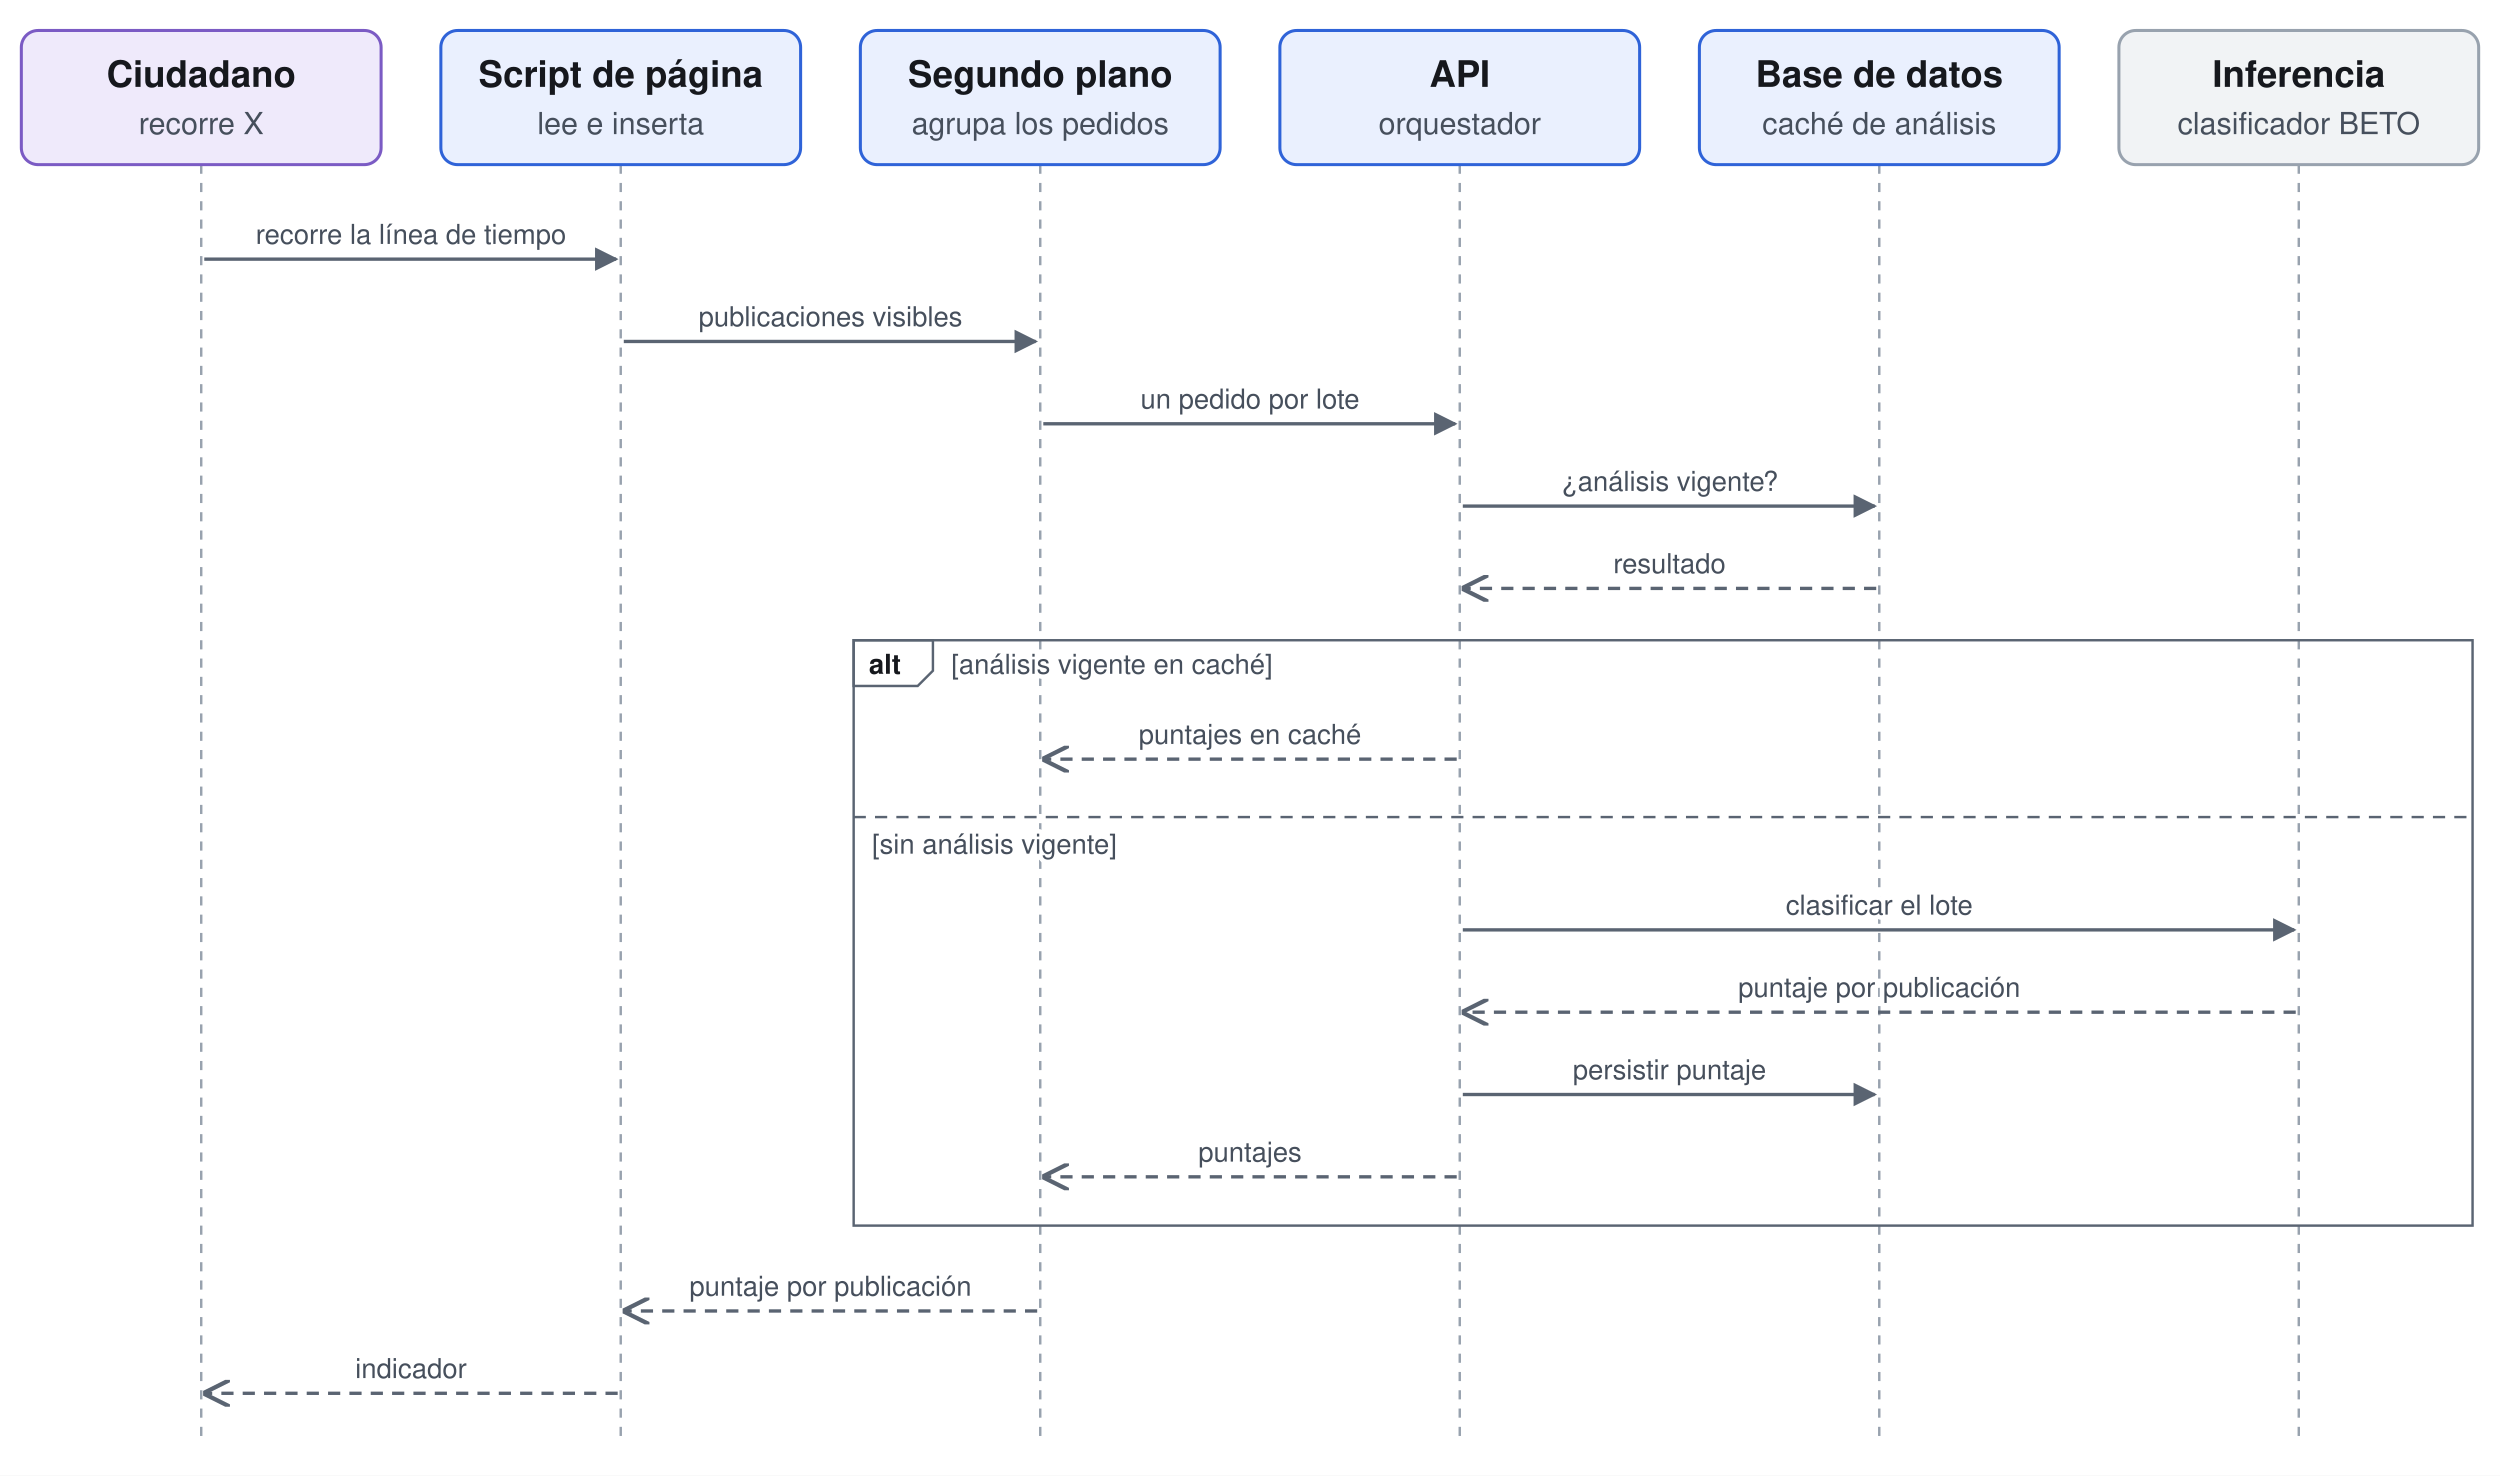
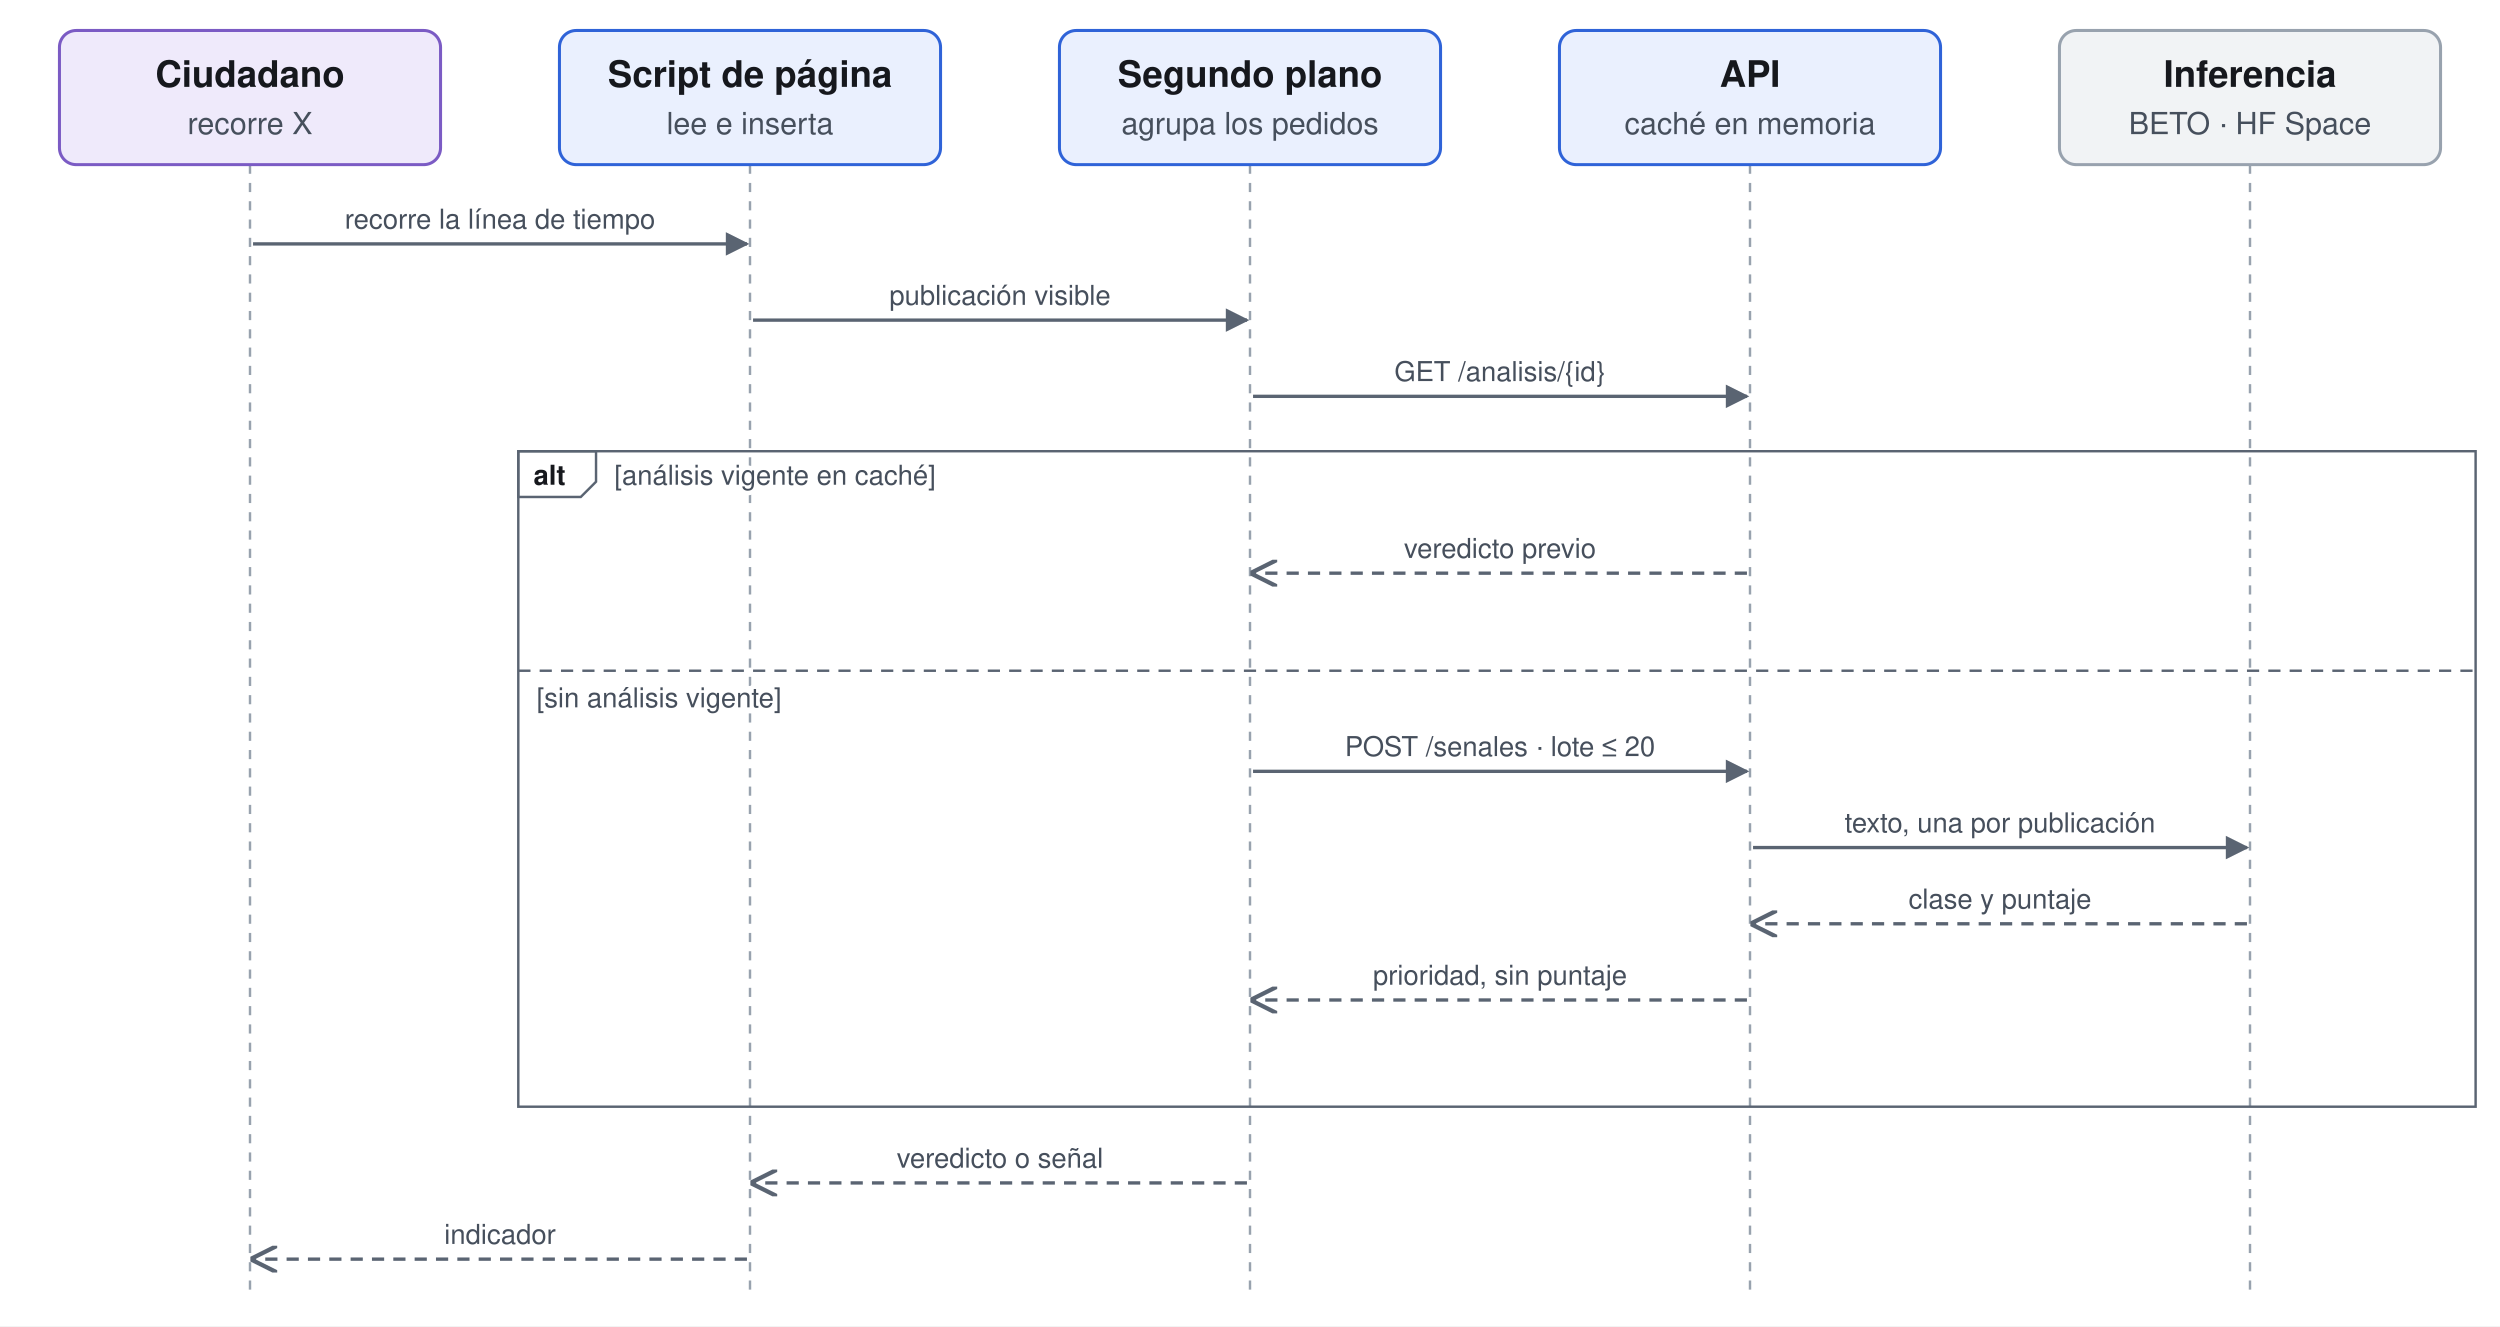
- <svg xmlns="http://www.w3.org/2000/svg" viewBox="0 0 1640 968" width="1640" height="968" font-family="'Avenir Next','Segoe UI',system-ui,Helvetica,Arial,sans-serif">
+ <svg xmlns="http://www.w3.org/2000/svg" viewBox="0 0 1640 870" width="1640" height="870" font-family="'Avenir Next','Segoe UI',system-ui,Helvetica,Arial,sans-serif">
  <style>
    .t{font-size:24px;font-weight:700;fill:#16181D;text-anchor:middle}
    .d{font-size:20px;fill:#464F5C;text-anchor:middle}
    .l{font-size:18px;fill:#464F5C;paint-order:stroke;stroke:#fff;stroke-width:6px;stroke-linejoin:round}
    .lm{text-anchor:middle}
    .fb{font-size:18px;font-weight:700;fill:#16181D}
    .vida{stroke:#98A2AE;stroke-width:1.6;stroke-dasharray:6 6}
    .a{fill:none;stroke:#5A6472;stroke-width:2.2;marker-end:url(#punta)}
    .r{fill:none;stroke:#5A6472;stroke-width:2.2;stroke-dasharray:8 6;marker-end:url(#abierta)}
    .fr{fill:none;stroke:#5A6472;stroke-width:1.6}
    .sep{stroke:#5A6472;stroke-width:1.6;stroke-dasharray:8 6}
-     .e{fill:none;stroke:#5A6472;stroke-width:2.2}
  </style>
  <defs>
    <marker id="punta" viewBox="0 0 10 10" refX="9" refY="5" markerWidth="7" markerHeight="7" orient="auto-start-reverse">
      <path d="M0,0 L10,5 L0,10 z" fill="#5A6472" />
    </marker>
    <marker id="abierta" viewBox="0 0 10 10" refX="9" refY="5" markerWidth="8" markerHeight="8" orient="auto-start-reverse">
      <path d="M0,0 L10,5 L0,10" fill="none" stroke="#5A6472" stroke-width="1.6" />
    </marker>
-     <marker id="uno" viewBox="0 0 24 24" refX="24" refY="12" markerWidth="24" markerHeight="24" markerUnits="userSpaceOnUse" orient="auto-start-reverse">
-       <path d="M10,4 V20 M16,4 V20" stroke="#5A6472" stroke-width="2.2" />
-     </marker>
-     <marker id="ceroUno" viewBox="0 0 24 24" refX="24" refY="12" markerWidth="24" markerHeight="24" markerUnits="userSpaceOnUse" orient="auto-start-reverse">
-       <circle cx="7" cy="12" r="5" fill="#fff" stroke="#5A6472" stroke-width="2.2" />
-       <path d="M17,4 V20" stroke="#5A6472" stroke-width="2.2" />
-     </marker>
-     <marker id="muchos" viewBox="0 0 24 24" refX="24" refY="12" markerWidth="24" markerHeight="24" markerUnits="userSpaceOnUse" orient="auto-start-reverse">
-       <path d="M6,12 L24,3 M6,12 L24,12 M6,12 L24,21" fill="none" stroke="#5A6472" stroke-width="2.2" />
-     </marker>
  </defs>
  <rect width="100%" height="100%" fill="#fff" />
-   <line x1="132" y1="108" x2="132" y2="948" class="vida" />
-   <line x1="407.2" y1="108" x2="407.2" y2="948" class="vida" />
-   <line x1="682.4" y1="108" x2="682.4" y2="948" class="vida" />
-   <line x1="957.6" y1="108" x2="957.6" y2="948" class="vida" />
-   <line x1="1232.8" y1="108" x2="1232.8" y2="948" class="vida" />
-   <line x1="1508" y1="108" x2="1508" y2="948" class="vida" />
-   <rect x="14.0" y="20" width="236" height="88" rx="11" fill="#EFEAFB" stroke="#7B5BC4" stroke-width="2" />
-   <text x="132" y="57" class="t">Ciudadano</text>
-   <text x="132" y="88" class="d">recorre X</text>
-   <rect x="289.2" y="20" width="236" height="88" rx="11" fill="#EAF0FE" stroke="#2F63D8" stroke-width="2" />
-   <text x="407.2" y="57" class="t">Script de página</text>
-   <text x="407.2" y="88" class="d">lee e inserta</text>
-   <rect x="564.4" y="20" width="236" height="88" rx="11" fill="#EAF0FE" stroke="#2F63D8" stroke-width="2" />
-   <text x="682.4" y="57" class="t">Segundo plano</text>
-   <text x="682.4" y="88" class="d">agrupa los pedidos</text>
-   <rect x="839.6" y="20" width="236" height="88" rx="11" fill="#EAF0FE" stroke="#2F63D8" stroke-width="2" />
-   <text x="957.6" y="57" class="t">API</text>
-   <text x="957.6" y="88" class="d">orquestador</text>
-   <rect x="1114.8" y="20" width="236" height="88" rx="11" fill="#EAF0FE" stroke="#2F63D8" stroke-width="2" />
-   <text x="1232.8" y="57" class="t">Base de datos</text>
-   <text x="1232.8" y="88" class="d">caché de análisis</text>
-   <rect x="1390.0" y="20" width="236" height="88" rx="11" fill="#F1F3F5" stroke="#98A2AE" stroke-width="2" />
-   <text x="1508" y="57" class="t">Inferencia</text>
-   <text x="1508" y="88" class="d">clasificador BETO</text>
-   <rect x="560" y="420" width="1062" height="384" class="fr" />
-   <path d="M560,420 h52 v20 l-10,10 h-42 z" fill="#fff" class="fr" />
-   <text x="570" y="442" class="fb">alt</text>
-   <text x="624" y="442" class="l">[análisis vigente en caché]</text>
-   <line x1="560" y1="536" x2="1622" y2="536" class="sep" />
-   <text x="572" y="560" class="l">[sin análisis vigente]</text>
-   <polyline points="134,170 404.2,170" class="a" />
-   <text x="269.6" y="160" class="l lm">recorre la línea de tiempo</text>
-   <polyline points="409.2,224 679.4,224" class="a" />
-   <text x="544.8" y="214" class="l lm">publicaciones visibles</text>
-   <polyline points="684.4,278 954.6,278" class="a" />
-   <text x="820" y="268" class="l lm">un pedido por lote</text>
-   <polyline points="959.6,332 1229.8,332" class="a" />
-   <text x="1095.2" y="322" class="l lm">¿análisis vigente?</text>
-   <polyline points="1230.8,386 960.6,386" class="r" />
-   <text x="1095.2" y="376" class="l lm">resultado</text>
-   <polyline points="955.6,498 685.4,498" class="r" />
-   <text x="820" y="488" class="l lm">puntajes en caché</text>
-   <polyline points="959.6,610 1505,610" class="a" />
-   <text x="1232.8" y="600" class="l lm">clasificar el lote</text>
-   <polyline points="1506,664 960.6,664" class="r" />
-   <text x="1232.8" y="654" class="l lm">puntaje por publicación</text>
-   <polyline points="959.6,718 1229.8,718" class="a" />
-   <text x="1095.2" y="708" class="l lm">persistir puntaje</text>
-   <polyline points="955.6,772 685.4,772" class="r" />
-   <text x="820" y="762" class="l lm">puntajes</text>
-   <polyline points="680.4,860 410.2,860" class="r" />
-   <text x="544.8" y="850" class="l lm">puntaje por publicación</text>
-   <polyline points="405.2,914 135,914" class="r" />
-   <text x="269.6" y="904" class="l lm">indicador</text>
+   <line x1="164.0" y1="108" x2="164.0" y2="850" class="vida" />
+   <line x1="492.0" y1="108" x2="492.0" y2="850" class="vida" />
+   <line x1="820.0" y1="108" x2="820.0" y2="850" class="vida" />
+   <line x1="1148.0" y1="108" x2="1148.0" y2="850" class="vida" />
+   <line x1="1476.0" y1="108" x2="1476.0" y2="850" class="vida" />
+   <rect x="39.0" y="20" width="250" height="88" rx="11" fill="#EFEAFB" stroke="#7B5BC4" stroke-width="2" />
+   <text x="164.0" y="57" class="t">Ciudadano</text>
+   <text x="164.0" y="88" class="d">recorre X</text>
+   <rect x="367.0" y="20" width="250" height="88" rx="11" fill="#EAF0FE" stroke="#2F63D8" stroke-width="2" />
+   <text x="492.0" y="57" class="t">Script de página</text>
+   <text x="492.0" y="88" class="d">lee e inserta</text>
+   <rect x="695.0" y="20" width="250" height="88" rx="11" fill="#EAF0FE" stroke="#2F63D8" stroke-width="2" />
+   <text x="820.0" y="57" class="t">Segundo plano</text>
+   <text x="820.0" y="88" class="d">agrupa los pedidos</text>
+   <rect x="1023.0" y="20" width="250" height="88" rx="11" fill="#EAF0FE" stroke="#2F63D8" stroke-width="2" />
+   <text x="1148.0" y="57" class="t">API</text>
+   <text x="1148.0" y="88" class="d">caché en memoria</text>
+   <rect x="1351.0" y="20" width="250" height="88" rx="11" fill="#F1F3F5" stroke="#98A2AE" stroke-width="2" />
+   <text x="1476.0" y="57" class="t">Inferencia</text>
+   <text x="1476.0" y="88" class="d">BETO · HF Space</text>
+   <polyline points="166.0,160 490.0,160" class="a" />
+   <text x="328.0" y="150" class="l lm">recorre la línea de tiempo</text>
+   <polyline points="494.0,210 818.0,210" class="a" />
+   <text x="656.0" y="200" class="l lm">publicación visible</text>
+   <polyline points="822.0,260 1146.0,260" class="a" />
+   <text x="984.0" y="250" class="l lm">GET /analisis/{id}</text>
+   <rect x="340" y="296" width="1284" height="430" class="fr" />
+   <path d="M340,296 h51 v20 l-10,10 h-41 z" fill="#fff" class="fr" />
+   <text x="350" y="318" class="fb">alt</text>
+   <text x="403" y="318" class="l">[análisis vigente en caché]</text>
+   <line x1="340" y1="440" x2="1624" y2="440" class="sep" />
+   <text x="352" y="464" class="l">[sin análisis vigente]</text>
+   <polyline points="1146.0,376 822.0,376" class="r" />
+   <text x="984.0" y="366" class="l lm">veredicto previo</text>
+   <polyline points="822.0,506 1146.0,506" class="a" />
+   <text x="984.0" y="496" class="l lm">POST /senales · lote ≤ 20</text>
+   <polyline points="1150.0,556 1474.0,556" class="a" />
+   <text x="1312.0" y="546" class="l lm">texto, una por publicación</text>
+   <polyline points="1474.0,606 1150.0,606" class="r" />
+   <text x="1312.0" y="596" class="l lm">clase y puntaje</text>
+   <polyline points="1146.0,656 822.0,656" class="r" />
+   <text x="984.0" y="646" class="l lm">prioridad, sin puntaje</text>
+   <polyline points="818.0,776 494.0,776" class="r" />
+   <text x="656.0" y="766" class="l lm">veredicto o señal</text>
+   <polyline points="490.0,826 166.0,826" class="r" />
+   <text x="328.0" y="816" class="l lm">indicador</text>
</svg>
